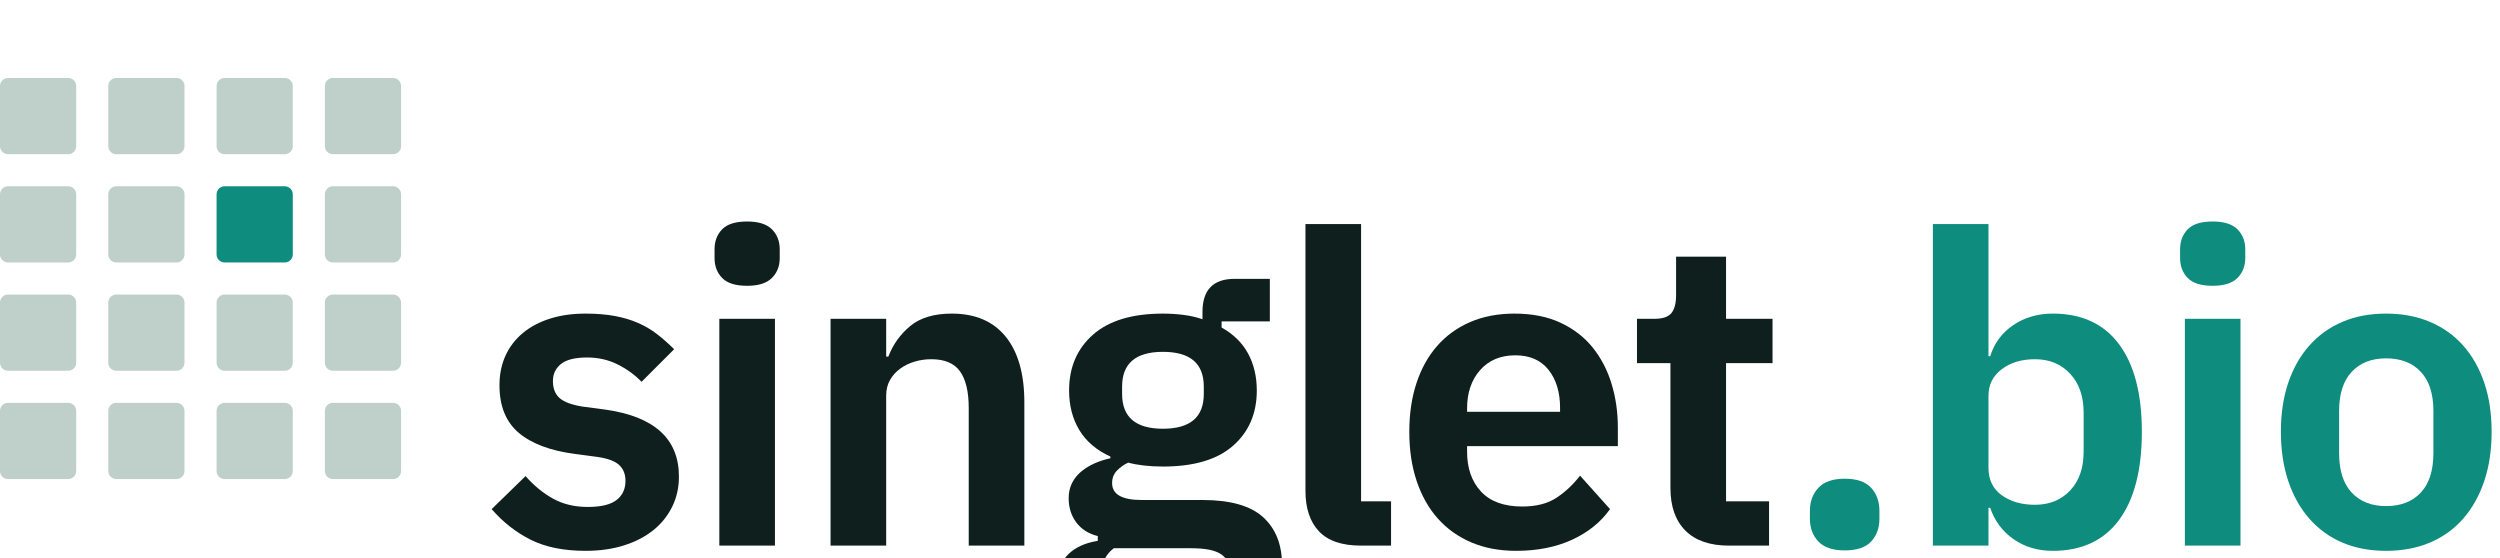
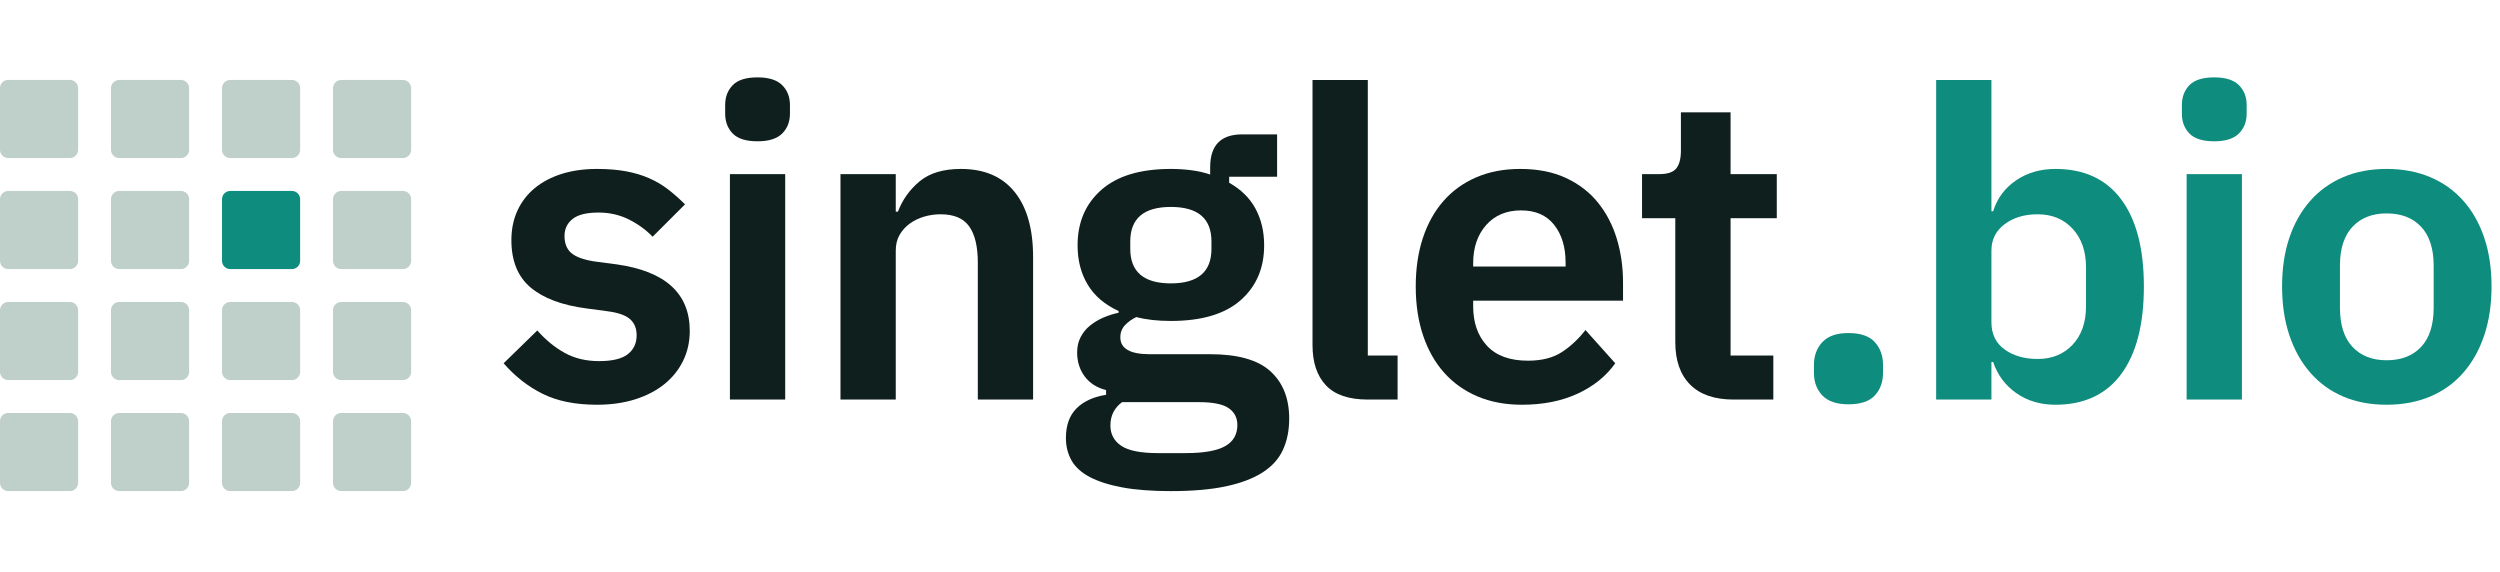
- <svg xmlns="http://www.w3.org/2000/svg" viewBox="0 0 448.8 100" width="448.8" height="100" role="img" aria-label="singlet.bio">
+ <svg xmlns="http://www.w3.org/2000/svg" viewBox="0 0 437.8 100" width="437.8" height="100" role="img" aria-label="singlet.bio">
  <rect x="0.00" y="14.00" width="13.68" height="13.68" rx="1.44" fill="#BFCFCA" />
  <rect x="19.44" y="14.00" width="13.68" height="13.68" rx="1.44" fill="#BFCFCA" />
  <rect x="38.88" y="14.00" width="13.68" height="13.68" rx="1.44" fill="#BFCFCA" />
  <rect x="58.32" y="14.00" width="13.68" height="13.68" rx="1.44" fill="#BFCFCA" />
  <rect x="0.00" y="33.44" width="13.68" height="13.68" rx="1.44" fill="#BFCFCA" />
  <rect x="19.44" y="33.44" width="13.68" height="13.68" rx="1.44" fill="#BFCFCA" />
  <rect x="38.88" y="33.44" width="13.68" height="13.68" rx="1.44" fill="#0E8C7E" />
  <rect x="58.32" y="33.44" width="13.68" height="13.68" rx="1.44" fill="#BFCFCA" />
  <rect x="0.00" y="52.88" width="13.68" height="13.68" rx="1.44" fill="#BFCFCA" />
  <rect x="19.44" y="52.88" width="13.68" height="13.68" rx="1.44" fill="#BFCFCA" />
  <rect x="38.88" y="52.88" width="13.68" height="13.68" rx="1.44" fill="#BFCFCA" />
  <rect x="58.32" y="52.88" width="13.68" height="13.68" rx="1.44" fill="#BFCFCA" />
  <rect x="0.00" y="72.32" width="13.68" height="13.68" rx="1.44" fill="#BFCFCA" />
  <rect x="19.44" y="72.32" width="13.68" height="13.68" rx="1.44" fill="#BFCFCA" />
  <rect x="38.88" y="72.32" width="13.68" height="13.68" rx="1.44" fill="#BFCFCA" />
  <rect x="58.32" y="72.32" width="13.68" height="13.68" rx="1.44" fill="#BFCFCA" />
-   <g transform="translate(86,97.95) scale(0.78)">
+   <g transform="translate(86,69.97) scale(0.7563)">
    <g transform="translate(0.00,0) scale(0.1)" fill="#0F1F1D">
      <path d="M245 12Q170 12 119.0 -13.5Q68 -39 29 -84L107 -160Q136 -127 170.5 -108.0Q205 -89 250 -89Q296 -89 316.5 -105.0Q337 -121 337 -149Q337 -172 322.5 -185.5Q308 -199 273 -204L221 -211Q136 -222 91.5 -259.5Q47 -297 47 -369Q47 -407 61.0 -437.5Q75 -468 101.0 -489.5Q127 -511 163.5 -522.5Q200 -534 245 -534Q283 -534 312.5 -528.5Q342 -523 366.0 -512.5Q390 -502 410.0 -486.5Q430 -471 449 -452L374 -377Q351 -401 319.0 -417.0Q287 -433 249 -433Q207 -433 188.5 -418.0Q170 -403 170 -379Q170 -353 185.5 -339.5Q201 -326 238 -320L291 -313Q460 -289 460 -159Q460 -121 444.5 -89.5Q429 -58 401.0 -35.5Q373 -13 333.5 -0.5Q294 12 245 12Z" />
      <path d="M617.0 -598Q577.0 -598 559.5 -616.0Q542.0 -634 542.0 -662V-682Q542.0 -710 559.5 -728.0Q577.0 -746 617.0 -746Q656.0 -746 674.0 -728.0Q692.0 -710 692.0 -682V-662Q692.0 -634 674.0 -616.0Q656.0 -598 617.0 -598ZM553.0 -522H681.0V0H553.0Z" />
      <path d="M809.0 0V-522H937.0V-435H942.0Q958.0 -477 992.5 -505.5Q1027.0 -534 1088.0 -534Q1169.0 -534 1212.0 -481.0Q1255.0 -428 1255.0 -330V0H1127.0V-317Q1127.0 -373 1107.0 -401.0Q1087.0 -429 1041.0 -429Q1021.0 -429 1002.5 -423.5Q984.0 -418 969.5 -407.5Q955.0 -397 946.0 -381.5Q937.0 -366 937.0 -345V0Z" />
      <path d="M1848.0 44Q1848.0 85 1833.5 116.5Q1819.0 148 1786.0 169.0Q1753.0 190 1701.0 201.0Q1649.0 212 1574.0 212Q1508.0 212 1462.0 203.5Q1416.0 195 1386.5 179.5Q1357.0 164 1344.0 141.0Q1331.0 118 1331.0 89Q1331.0 45 1355.5 20.5Q1380.0 -4 1424.0 -11V-22Q1392.0 -30 1374.5 -53.5Q1357.0 -77 1357.0 -109Q1357.0 -129 1365.0 -144.5Q1373.0 -160 1386.5 -171.0Q1400.0 -182 1417.0 -189.5Q1434.0 -197 1453.0 -201V-205Q1405.0 -227 1381.5 -266.0Q1358.0 -305 1358.0 -357Q1358.0 -437 1413.0 -485.5Q1468.0 -534 1574.0 -534Q1598.0 -534 1621.5 -531.0Q1645.0 -528 1665.0 -521V-538Q1665.0 -614 1739.0 -614H1820.0V-516H1709.0V-502Q1750.0 -479 1770.0 -442.0Q1790.0 -405 1790.0 -357Q1790.0 -278 1735.5 -230.0Q1681.0 -182 1574.0 -182Q1528.0 -182 1494.0 -191Q1479.0 -184 1468.0 -172.5Q1457.0 -161 1457.0 -144Q1457.0 -105 1525.0 -105H1665.0Q1761.0 -105 1804.5 -65.5Q1848.0 -26 1848.0 44ZM1728.0 59Q1728.0 34 1708.0 20.0Q1688.0 6 1639.0 6H1461.0Q1434.0 26 1434.0 60Q1434.0 90 1459.0 107.0Q1484.0 124 1544.0 124H1608.0Q1671.0 124 1699.5 108.0Q1728.0 92 1728.0 59ZM1574.0 -269Q1668.0 -269 1668.0 -349V-366Q1668.0 -446 1574.0 -446Q1480.0 -446 1480.0 -366V-349Q1480.0 -269 1574.0 -269Z" />
      <path d="M2030.0 0Q1964.0 0 1933.0 -33.0Q1902.0 -66 1902.0 -126V-740H2030.0V-102H2099.0V0Z" />
      <path d="M2387.0 12Q2329.0 12 2283.5 -7.5Q2238.0 -27 2206.5 -62.5Q2175.0 -98 2158.0 -148.5Q2141.0 -199 2141.0 -262Q2141.0 -324 2157.5 -374.0Q2174.0 -424 2205.0 -459.5Q2236.0 -495 2281.0 -514.5Q2326.0 -534 2383.0 -534Q2444.0 -534 2489.0 -513.0Q2534.0 -492 2563.0 -456.0Q2592.0 -420 2606.5 -372.5Q2621.0 -325 2621.0 -271V-229H2274.0V-216Q2274.0 -159 2306.0 -124.5Q2338.0 -90 2401.0 -90Q2449.0 -90 2479.5 -110.0Q2510.0 -130 2534.0 -161L2603.0 -84Q2571.0 -39 2515.5 -13.5Q2460.0 12 2387.0 12ZM2385.0 -438Q2334.0 -438 2304.0 -404.0Q2274.0 -370 2274.0 -316V-308H2488.0V-317Q2488.0 -371 2461.5 -404.5Q2435.0 -438 2385.0 -438Z" />
      <path d="M2877.0 0Q2811.0 0 2776.5 -34.5Q2742.0 -69 2742.0 -133V-420H2665.0V-522H2705.0Q2734.0 -522 2744.5 -535.5Q2755.0 -549 2755.0 -576V-665H2870.0V-522H2977.0V-420H2870.0V-102H2969.0V0Z" />
    </g>
    <g transform="translate(299.40,0) scale(0.1)" fill="#0E8C7E">
      <path d="M149 11Q108 11 88.5 -9.5Q69 -30 69 -62V-80Q69 -112 88.5 -133.0Q108 -154 149 -154Q191 -154 210.0 -133.0Q229 -112 229 -80V-62Q229 -30 210.0 -9.5Q191 11 149 11Z" />
      <path d="M352.0 -740H480.0V-436H484.0Q498.0 -481 537.0 -507.5Q576.0 -534 628.0 -534Q728.0 -534 780.5 -463.5Q833.0 -393 833.0 -262Q833.0 -130 780.5 -59.0Q728.0 12 628.0 12Q576.0 12 537.5 -15.0Q499.0 -42 484.0 -87H480.0V0H352.0ZM587.0 -94Q637.0 -94 668.0 -127.0Q699.0 -160 699.0 -216V-306Q699.0 -362 668.0 -395.5Q637.0 -429 587.0 -429Q541.0 -429 510.5 -406.0Q480.0 -383 480.0 -345V-179Q480.0 -138 510.5 -116.0Q541.0 -94 587.0 -94Z" />
      <path d="M996.0 -598Q956.0 -598 938.5 -616.0Q921.0 -634 921.0 -662V-682Q921.0 -710 938.5 -728.0Q956.0 -746 996.0 -746Q1035.0 -746 1053.0 -728.0Q1071.0 -710 1071.0 -682V-662Q1071.0 -634 1053.0 -616.0Q1035.0 -598 996.0 -598ZM932.0 -522H1060.0V0H932.0Z" />
      <path d="M1395.0 12Q1339.0 12 1294.5 -7.0Q1250.0 -26 1218.5 -62.0Q1187.0 -98 1170.0 -148.5Q1153.0 -199 1153.0 -262Q1153.0 -325 1170.0 -375.0Q1187.0 -425 1218.5 -460.5Q1250.0 -496 1294.5 -515.0Q1339.0 -534 1395.0 -534Q1451.0 -534 1496.0 -515.0Q1541.0 -496 1572.5 -460.5Q1604.0 -425 1621.0 -375.0Q1638.0 -325 1638.0 -262Q1638.0 -199 1621.0 -148.5Q1604.0 -98 1572.5 -62.0Q1541.0 -26 1496.0 -7.0Q1451.0 12 1395.0 12ZM1395.0 -91Q1446.0 -91 1475.0 -122.0Q1504.0 -153 1504.0 -213V-310Q1504.0 -369 1475.0 -400.0Q1446.0 -431 1395.0 -431Q1345.0 -431 1316.0 -400.0Q1287.0 -369 1287.0 -310V-213Q1287.0 -153 1316.0 -122.0Q1345.0 -91 1395.0 -91Z" />
    </g>
  </g>
</svg>
